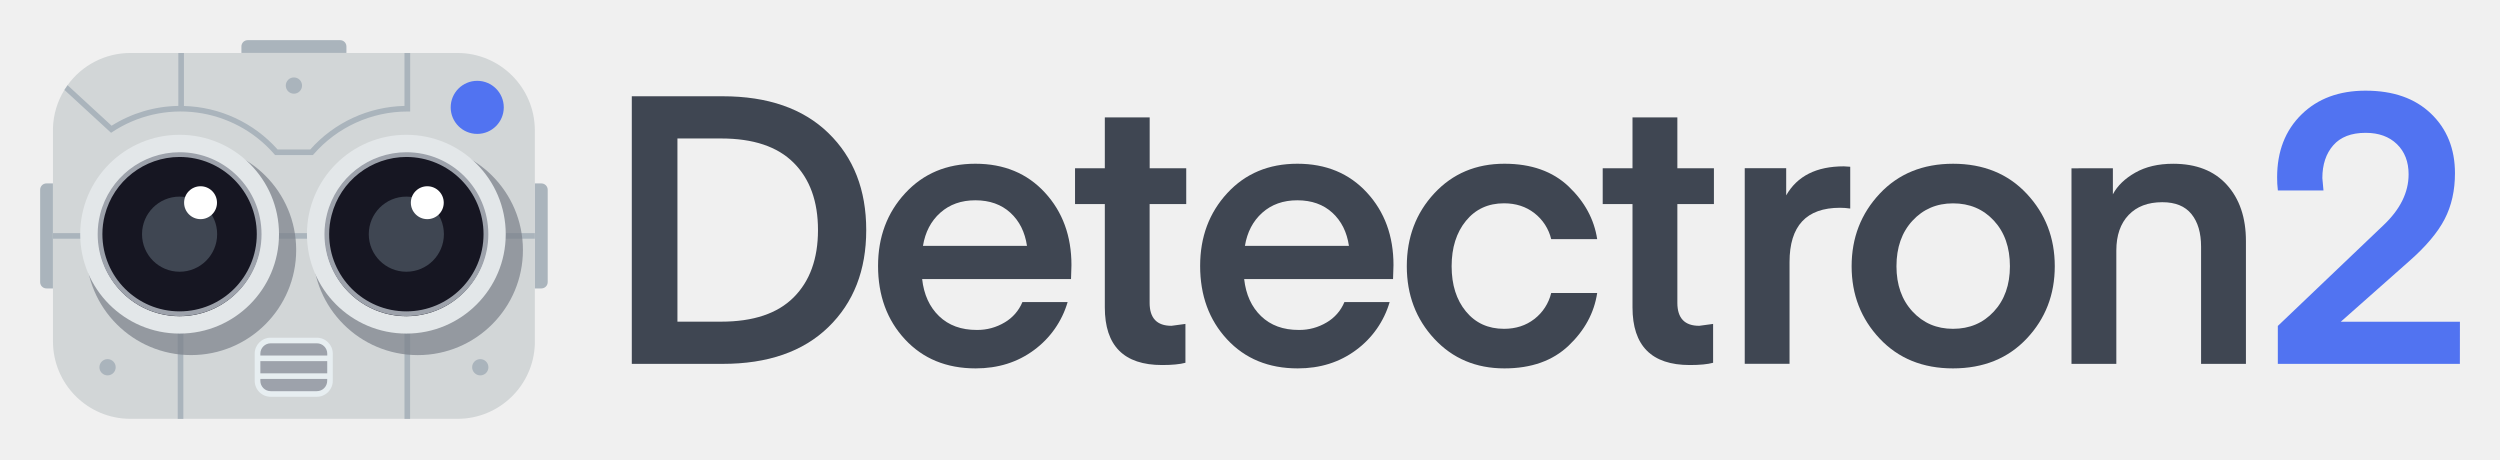
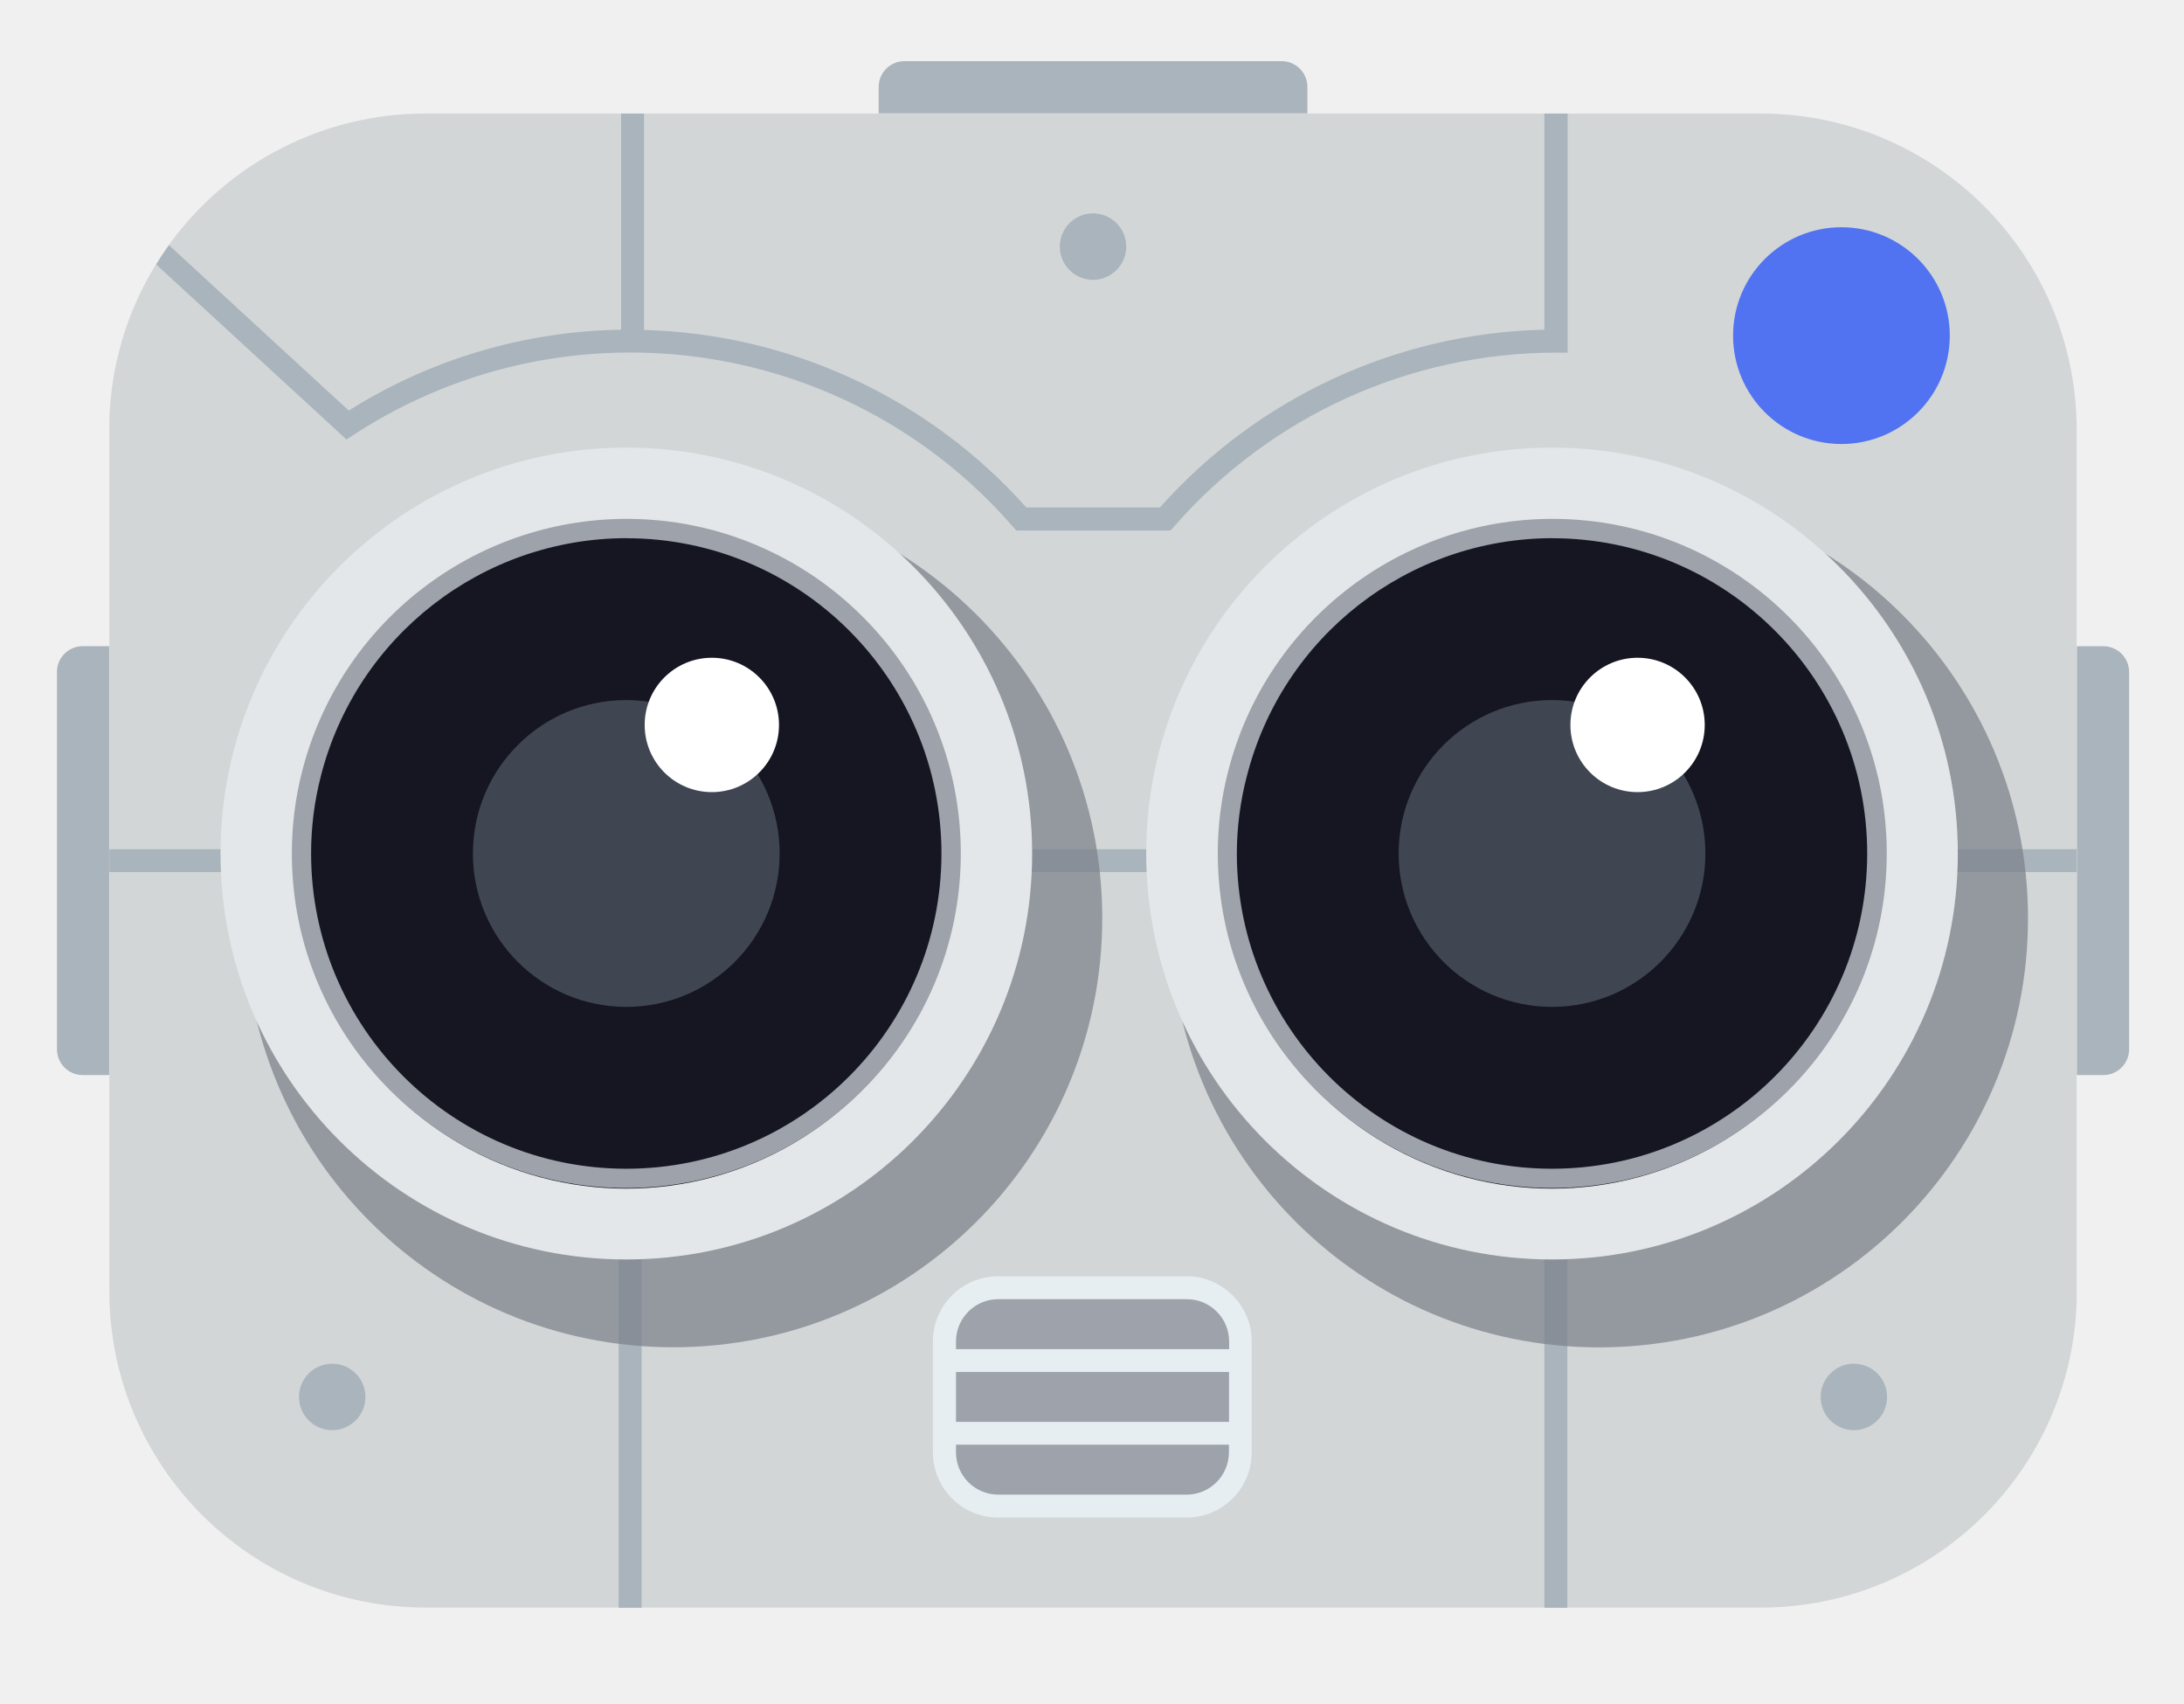
- <svg xmlns="http://www.w3.org/2000/svg" id="Layer_1" data-name="Layer 1" viewBox="0 0 1930.09 354.96">
-   <defs>
-     <style>.cls-1{fill:#aab4bc;}.cls-2{fill:#d2d6d7;}.cls-3{fill:#9da2ab;}.cls-4{fill:#e7eef1;}.cls-5{fill:#5173f1;}.cls-6{opacity:0.7;}.cls-7{fill:#797f89;}.cls-8{fill:#e3e7e9;}.cls-9{fill:#161622;}.cls-10{fill:#3f4652;}.cls-11{fill:#fff;}</style>
-   </defs>
-   <path class="cls-1" d="M191.24,31h71.34a4.87,4.87,0,0,1,4.87,4.87v5a0,0,0,0,1,0,0H186.38a0,0,0,0,1,0,0v-5A4.87,4.87,0,0,1,191.24,31Z" />
-   <path class="cls-2" d="M412.92,100.67V263.61c0,.69,0,1.33,0,2a59.73,59.73,0,0,1-59.73,57.74H100.73A59.8,59.8,0,0,1,40.9,263.61V100.67c0-.69,0-1.33,0-2a59.33,59.33,0,0,1,8.79-29.21c.76-1.24,1.57-2.46,2.42-3.64A59.76,59.76,0,0,1,100.73,40.9H353.15a59.78,59.78,0,0,1,59.77,59.77Z" />
-   <rect class="cls-3" x="198.81" y="262.89" width="55.95" height="41.28" rx="10.15" />
-   <path class="cls-4" d="M244.61,260.72H209A12.33,12.33,0,0,0,196.64,273v21A12.33,12.33,0,0,0,209,306.33h35.65A12.32,12.32,0,0,0,256.92,294V273A12.32,12.32,0,0,0,244.61,260.72ZM209,265.05h35.65a8,8,0,0,1,8,8v1.45H201V273A8,8,0,0,1,209,265.05Zm43.63,13.76v9.43H201v-9.43Zm-8,23.19H209a8,8,0,0,1-8-8v-1.44h51.61V294A8,8,0,0,1,244.61,302Z" />
-   <path class="cls-1" d="M382.21,177.18h71.34a4.87,4.87,0,0,1,4.87,4.87v5a0,0,0,0,1,0,0H377.35a0,0,0,0,1,0,0v-5A4.87,4.87,0,0,1,382.21,177.18Z" transform="translate(600.02 -235.74) rotate(90)" />
-   <path class="cls-1" d="M.28,177.18H71.62a4.87,4.87,0,0,1,4.87,4.87v5a0,0,0,0,1,0,0H-4.59a0,0,0,0,1,0,0v-5A4.87,4.87,0,0,1,.28,177.18Z" transform="translate(-146.19 218.09) rotate(-90)" />
-   <circle class="cls-1" cx="83.04" cy="283.53" r="6.28" />
-   <circle class="cls-1" cx="370.79" cy="283.53" r="6.28" />
-   <circle class="cls-1" cx="226.91" cy="66.06" r="6.28" />
-   <circle class="cls-5" cx="368.44" cy="82.89" r="20.49" />
-   <polygon class="cls-1" points="412.92 179.98 316.61 179.98 312.27 179.98 141.55 179.98 137.21 179.98 40.9 179.98 40.9 184.3 137.21 184.3 137.21 323.38 141.55 323.38 141.55 184.3 312.27 184.3 312.27 323.38 316.61 323.38 316.61 184.3 412.92 184.3 412.92 179.98" />
-   <g class="cls-6">
-     <path class="cls-7" d="M403.72,193a81.13,81.13,0,1,1-81.15-81.1A81.12,81.12,0,0,1,403.72,193Z" />
+ <svg xmlns="http://www.w3.org/2000/svg" width="413" height="322" data-name="Layer 1">
+   <g>
+     <path id="svg_1" fill="#aab4bc" d="m171.02,11.56l71.34,0a4.87,4.87 0 0 1 4.87,4.87l0,5a0,0 0 0 1 0,0l-81.07,0a0,0 0 0 1 0,0l0,-5a4.87,4.87 0 0 1 4.86,-4.87z" class="cls-1" />
+     <path id="svg_2" fill="#d2d6d7" d="m392.7,81.23l0,162.94c0,0.69 0,1.33 0,2a59.73,59.73 0 0 1 -59.73,57.74l-252.46,0a59.8,59.8 0 0 1 -59.83,-59.74l0,-162.94c0,-0.69 0,-1.33 0,-2a59.33,59.33 0 0 1 8.79,-29.21c0.76,-1.24 1.57,-2.46 2.42,-3.64a59.76,59.76 0 0 1 48.62,-24.92l252.42,0a59.78,59.78 0 0 1 59.77,59.77z" class="cls-2" />
+     <rect id="svg_3" fill="#9da2ab" rx="10.15" height="41.28" width="55.95" y="243.45" x="178.59" class="cls-3" />
+     <path id="svg_4" fill="#e7eef1" d="m224.39,241.28l-35.61,0a12.33,12.33 0 0 0 -12.36,12.28l0,21a12.33,12.33 0 0 0 12.36,12.33l35.65,0a12.32,12.32 0 0 0 12.27,-12.33l0,-21a12.32,12.32 0 0 0 -12.31,-12.28zm-35.61,4.33l35.65,0a8,8 0 0 1 8,8l0,1.45l-51.65,0l0,-1.5a8,8 0 0 1 8,-7.95zm43.63,13.76l0,9.43l-51.63,0l0,-9.43l51.63,0zm-8,23.19l-35.63,0a8,8 0 0 1 -8,-8l0,-1.44l51.61,0l0,1.44a8,8 0 0 1 -8,8l0.02,0z" class="cls-4" />
+     <path transform="rotate(90 579.8 -255.18)" id="svg_5" fill="#aab4bc" d="m962.01,-78l71.34,0a4.87,4.87 0 0 1 4.87,4.87l0,5a0,0 0 0 1 0,0l-81.07,0a0,0 0 0 1 0,0l0,-5a4.87,4.87 0 0 1 4.86,-4.87z" class="cls-1" />
+     <path transform="rotate(-90 -166.41 198.65)" id="svg_6" fill="#aab4bc" d="m-166.13,375.83l71.34,0a4.87,4.87 0 0 1 4.87,4.87l0,5a0,0 0 0 1 0,0l-81.08,0a0,0 0 0 1 0,0l0,-5a4.87,4.87 0 0 1 4.87,-4.87z" class="cls-1" />
+     <circle id="svg_7" fill="#aab4bc" r="6.28" cy="264.09" cx="62.82" class="cls-1" />
+     <circle id="svg_8" fill="#aab4bc" r="6.28" cy="264.09" cx="350.57" class="cls-1" />
+     <circle id="svg_9" fill="#aab4bc" r="6.28" cy="46.62" cx="206.69" class="cls-1" />
+     <circle id="svg_10" fill="#5173f1" r="20.49" cy="63.45" cx="348.22" class="cls-5" />
+     <polygon id="svg_11" fill="#aab4bc" points="392.7,160.54 296.39,160.54 292.05,160.54 121.33,160.54 116.99,160.54 20.68,160.54 20.68,164.86 116.99,164.86 116.99,303.94 121.33,303.94 121.33,164.86 292.05,164.86 292.05,303.94 296.39,303.94 296.39,164.86 392.7,164.86 392.7,160.54 " class="cls-1" />
+     <g id="svg_12" opacity="0.7" class="cls-6">
+       <path id="svg_13" fill="#797f89" d="m383.5,173.56a81.13,81.13 0 1 1 -81.15,-81.1a81.12,81.12 0 0 1 81.15,81.1z" class="cls-7" />
+     </g>
+     <path id="svg_14" fill="#e3e7e9" d="m293.49,84.62a76.74,76.74 0 1 0 76.74,76.74a76.75,76.75 0 0 0 -76.74,-76.74zm0,132.48a55.74,55.74 0 1 1 55.73,-55.74a55.8,55.8 0 0 1 -55.73,55.74z" class="cls-8" />
+     <path id="svg_15" fill="#161622" d="m356.05,161.35a62.57,62.57 0 1 1 -125.13,0a61,61 0 0 1 1.93,-15.33a62.55,62.55 0 0 1 123.2,15.33z" class="cls-9" />
+     <path id="svg_16" fill="#9da2ab" d="m293.49,101.75a59.6,59.6 0 1 1 -59.6,59.6a57.93,57.93 0 0 1 1.89,-14.61a59.72,59.72 0 0 1 57.76,-45m0,-3.65a63.36,63.36 0 0 0 -61.3,47.75a61.81,61.81 0 0 0 -1.95,15.5a63.25,63.25 0 1 0 63.25,-63.25z" class="cls-3" />
+     <g id="svg_17" opacity="0.7" class="cls-6">
+       <path id="svg_18" fill="#797f89" d="m208.44,173.56a81.12,81.12 0 1 1 -81.14,-81.1a81.11,81.11 0 0 1 81.14,81.1z" class="cls-7" />
+     </g>
+     <path id="svg_19" fill="#e3e7e9" d="m118.43,84.62a76.74,76.74 0 1 0 76.75,76.74a76.74,76.74 0 0 0 -76.75,-76.74zm0,132.48a55.74,55.74 0 1 1 55.74,-55.74a55.8,55.8 0 0 1 -55.74,55.74z" class="cls-8" />
+     <path id="svg_20" fill="#161622" d="m181,161.35a62.57,62.57 0 1 1 -125.13,0a61,61 0 0 1 1.91,-15.33a62.55,62.55 0 0 1 123.2,15.33l0.02,0z" class="cls-9" />
+     <path id="svg_21" fill="#9da2ab" d="m118.43,101.75a59.6,59.6 0 1 1 -59.6,59.6a58.38,58.38 0 0 1 1.84,-14.61a59.72,59.72 0 0 1 57.76,-45m0,-3.65a63.39,63.39 0 0 0 -61.3,47.75a62.28,62.28 0 0 0 -1.94,15.5a63.25,63.25 0 1 0 63.24,-63.25z" class="cls-3" />
+     <circle id="svg_22" fill="#3f4652" r="29" cy="161.35" cx="293.49" class="cls-10" />
+     <circle id="svg_23" fill="#3f4652" r="29" cy="161.35" cx="118.43" class="cls-10" />
+     <circle id="svg_24" fill="#fff" r="12.7" cy="137.05" cx="134.61" class="cls-11" />
+     <circle id="svg_25" fill="#fff" r="12.7" cy="137.05" cx="309.67" class="cls-11" />
+     <path id="svg_26" fill="#aab4bc" d="m292.05,21.47l0,40.86a100.32,100.32 0 0 0 -72.71,33.61l-25.26,0a100.51,100.51 0 0 0 -72.3,-33.56l0,-40.92l-4.33,0l0,40.87a99.56,99.56 0 0 0 -51.5,15.29l-34,-31.27c-0.85,1.18 -1.66,2.4 -2.42,3.64l36,33.1l0,0a95.88,95.88 0 0 1 126,16.46l0.65,0.74l29.18,0l0.65,-0.74a96,96 0 0 1 72.27,-32.89l2.17,0l0,-45.19l-4.4,0z" class="cls-1" />
  </g>
-   <path class="cls-8" d="M313.71,104.06a76.74,76.74,0,1,0,76.74,76.74A76.75,76.75,0,0,0,313.71,104.06Zm0,132.48a55.74,55.74,0,1,1,55.73-55.74A55.8,55.8,0,0,1,313.71,236.54Z" />
-   <path class="cls-9" d="M376.27,180.79a62.57,62.57,0,1,1-125.13,0,61,61,0,0,1,1.93-15.33,62.55,62.55,0,0,1,123.2,15.33Z" />
-   <path class="cls-3" d="M313.71,121.19a59.6,59.6,0,1,1-59.6,59.6A57.93,57.93,0,0,1,256,166.18a59.72,59.72,0,0,1,57.76-45m0-3.65a63.36,63.36,0,0,0-61.3,47.75,61.81,61.81,0,0,0-1.95,15.5,63.25,63.25,0,1,0,63.25-63.25Z" />
-   <g class="cls-6">
-     <path class="cls-7" d="M228.66,193a81.12,81.12,0,1,1-81.14-81.1A81.11,81.11,0,0,1,228.66,193Z" />
-   </g>
-   <path class="cls-8" d="M138.65,104.06A76.74,76.74,0,1,0,215.4,180.8,76.74,76.74,0,0,0,138.65,104.06Zm0,132.48a55.74,55.74,0,1,1,55.74-55.74A55.8,55.8,0,0,1,138.65,236.54Z" />
-   <path class="cls-9" d="M201.22,180.79a62.57,62.57,0,1,1-125.13,0A61,61,0,0,1,78,165.46a62.55,62.55,0,0,1,123.2,15.33Z" />
-   <path class="cls-3" d="M138.65,121.19a59.6,59.6,0,1,1-59.6,59.6,58.38,58.38,0,0,1,1.84-14.61,59.72,59.72,0,0,1,57.76-45m0-3.65a63.39,63.39,0,0,0-61.3,47.75,62.28,62.28,0,0,0-1.94,15.5,63.25,63.25,0,1,0,63.24-63.25Z" />
-   <circle class="cls-10" cx="313.71" cy="180.79" r="29" />
-   <circle class="cls-10" cx="138.65" cy="180.79" r="29" />
-   <circle class="cls-11" cx="154.83" cy="156.49" r="12.7" />
-   <circle class="cls-11" cx="329.89" cy="156.49" r="12.7" />
-   <path class="cls-1" d="M312.27,40.91V81.77a100.32,100.32,0,0,0-72.71,33.61H214.3A100.51,100.51,0,0,0,142,81.82V40.9h-4.33V81.77A99.56,99.56,0,0,0,86.17,97.06l-34-31.27c-.85,1.18-1.66,2.4-2.42,3.64l36,33.1,0,0a95.88,95.88,0,0,1,126,16.46l.65.74h29.18l.65-.74a96,96,0,0,1,72.27-32.89h2.17V40.91Z" />
-   <path class="cls-5" d="M1899.11,280.92H1758.56V251.65l81.53-77.75q19.44-18.35,19.44-39.32,0-14.55-9-23.29t-24.15-8.74q-16.59,0-25,9.6t-8.44,25.32l.87,9.6h-35.21a77.72,77.72,0,0,1-.58-10.19q0-30,18.77-48.45T1826.36,70q32,0,50.48,17.75t18.48,46q0,20.08-8,35.49t-27.22,32.29l-52.95,46.87h92Z" />
-   <path class="cls-10" d="M557.9,280.92H487.77V74.32H557.9q52.38,0,81.62,28.37t29.24,74.93q0,46.56-29.24,74.93T557.9,280.92Zm54.85-51.36q18.76-18.76,18.77-51.94t-18.77-51.94q-18.76-18.77-56-18.77H523V248.33h33.76Q594,248.33,612.75,229.56Z" />
-   <path class="cls-10" d="M826.87,215.45H711.93q2,18,13.1,28.66t29.1,10.62a40.72,40.72,0,0,0,21.53-5.82,32.61,32.61,0,0,0,13.68-15.71h34.91a70.46,70.46,0,0,1-26,37.1q-19.07,14.11-45,14.11-33.75,0-54.56-22.41t-20.8-56.74q0-33.45,21-56.15T753,126.41q33.18,0,53.69,22.26t20.51,56ZM753,154.63q-16.29,0-27.06,9.61t-13.38,25.6h80.31q-2.34-16-12.81-25.6T753,154.63Z" />
-   <path class="cls-10" d="M915.19,250.08v30q-6.41,1.74-18,1.74-44.24,0-44.23-44.52V157.54h-23V129.9h23V90.62h34.63V129.9h28.22v27.64H887.55v76.24q0,17.76,16.88,17.75Z" />
-   <path class="cls-10" d="M1075.48,215.45H960.54q2,18,13.09,28.66t29.1,10.62a40.72,40.72,0,0,0,21.53-5.82,32.55,32.55,0,0,0,13.68-15.71h34.92a70.48,70.48,0,0,1-26,37.1q-19.05,14.11-44.95,14.11-33.76,0-54.56-22.41t-20.8-56.74q0-33.45,20.94-56.15t54.13-22.7q33.16,0,53.68,22.26t20.52,56Zm-73.91-60.82q-16.3,0-27.06,9.61t-13.39,25.6h80.31q-2.33-16-12.8-25.6T1001.57,154.63Z" />
-   <path class="cls-10" d="M1086.1,205.56q0-33.47,21.24-56.31t54.13-22.84q31.13,0,49.61,17.6t22,40.59h-35.5a36,36,0,0,0-13-20.08q-9.75-7.56-23.42-7.56-18.33,0-29.39,13.53t-11.06,35.07q0,21.52,11.06,34.91t29.39,13.39q13.66,0,23.42-7.57a35.88,35.88,0,0,0,13-20.08h35.5q-3.49,23-22,40.6t-49.61,17.6q-32.9,0-54.13-22.84T1086.1,205.56Z" />
-   <path class="cls-10" d="M1322.58,250.08v30q-6.4,1.74-18,1.74-44.22,0-44.23-44.52V157.54h-23V129.9h23V90.62h34.63V129.9h28.23v27.64h-28.23v76.24q0,17.76,16.88,17.75Z" />
-   <path class="cls-10" d="M1428.44,128.74V161a55.4,55.4,0,0,0-7.85-.59q-39,0-39,41.91v78.56H1347v-151h32v20.95q12.8-22.41,44.51-22.41Z" />
-   <path class="cls-10" d="M1507.79,284.41q-34.92,0-56.6-23t-21.67-55.86q0-32.9,21.67-56t56.6-23.13q35.2,0,56.89,23.13t21.68,56q0,32.88-21.68,55.86T1507.79,284.41Zm-43.65-78.85q0,21.52,12.37,34.91t31.28,13.39q19.2,0,31.57-13.39t12.37-34.91q0-21.84-12.37-35.21T1507.79,157q-18.91,0-31.28,13.39T1464.14,205.56Z" />
-   <path class="cls-10" d="M1631.22,129.9V150q5.25-9.9,17.32-16.74t29.24-6.83q26.78,0,41.47,16.29t14.69,43.36v94.86h-34.63v-90.5q0-16-7.42-25.17t-22.55-9.16q-16.58,0-26,9.89t-9.46,27.35v87.59h-34.62v-151Z" />
</svg>
